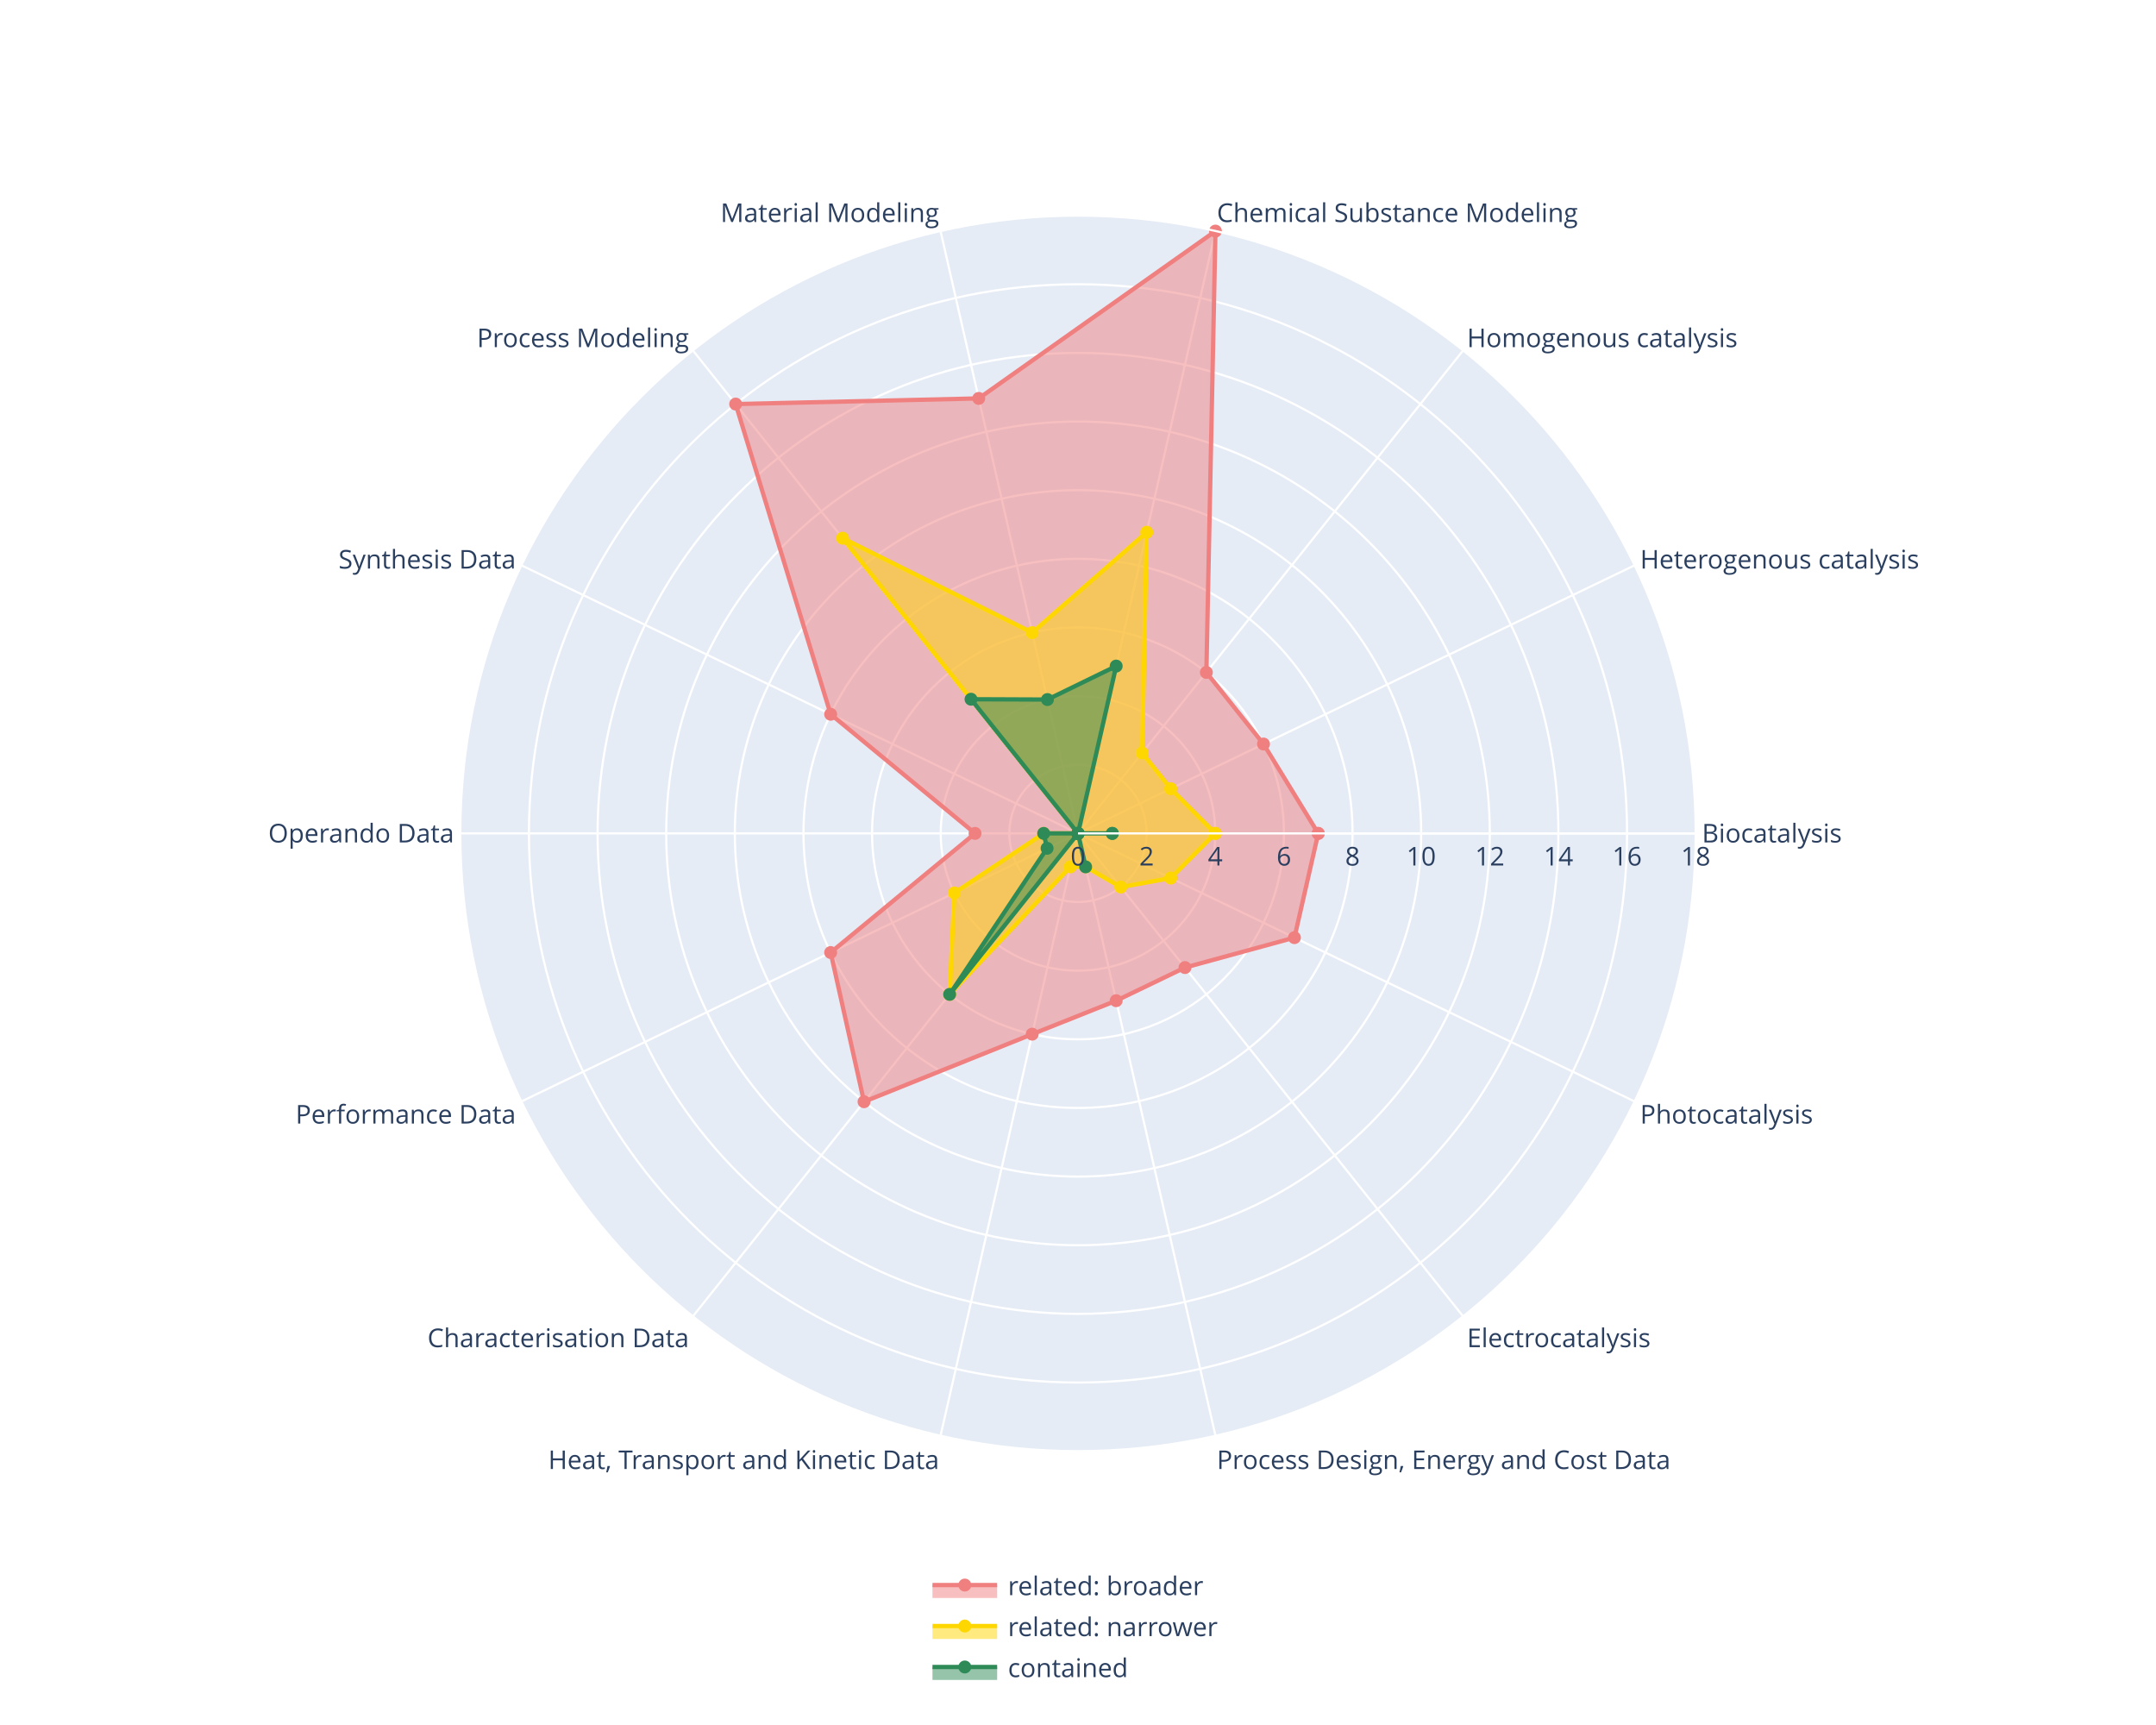
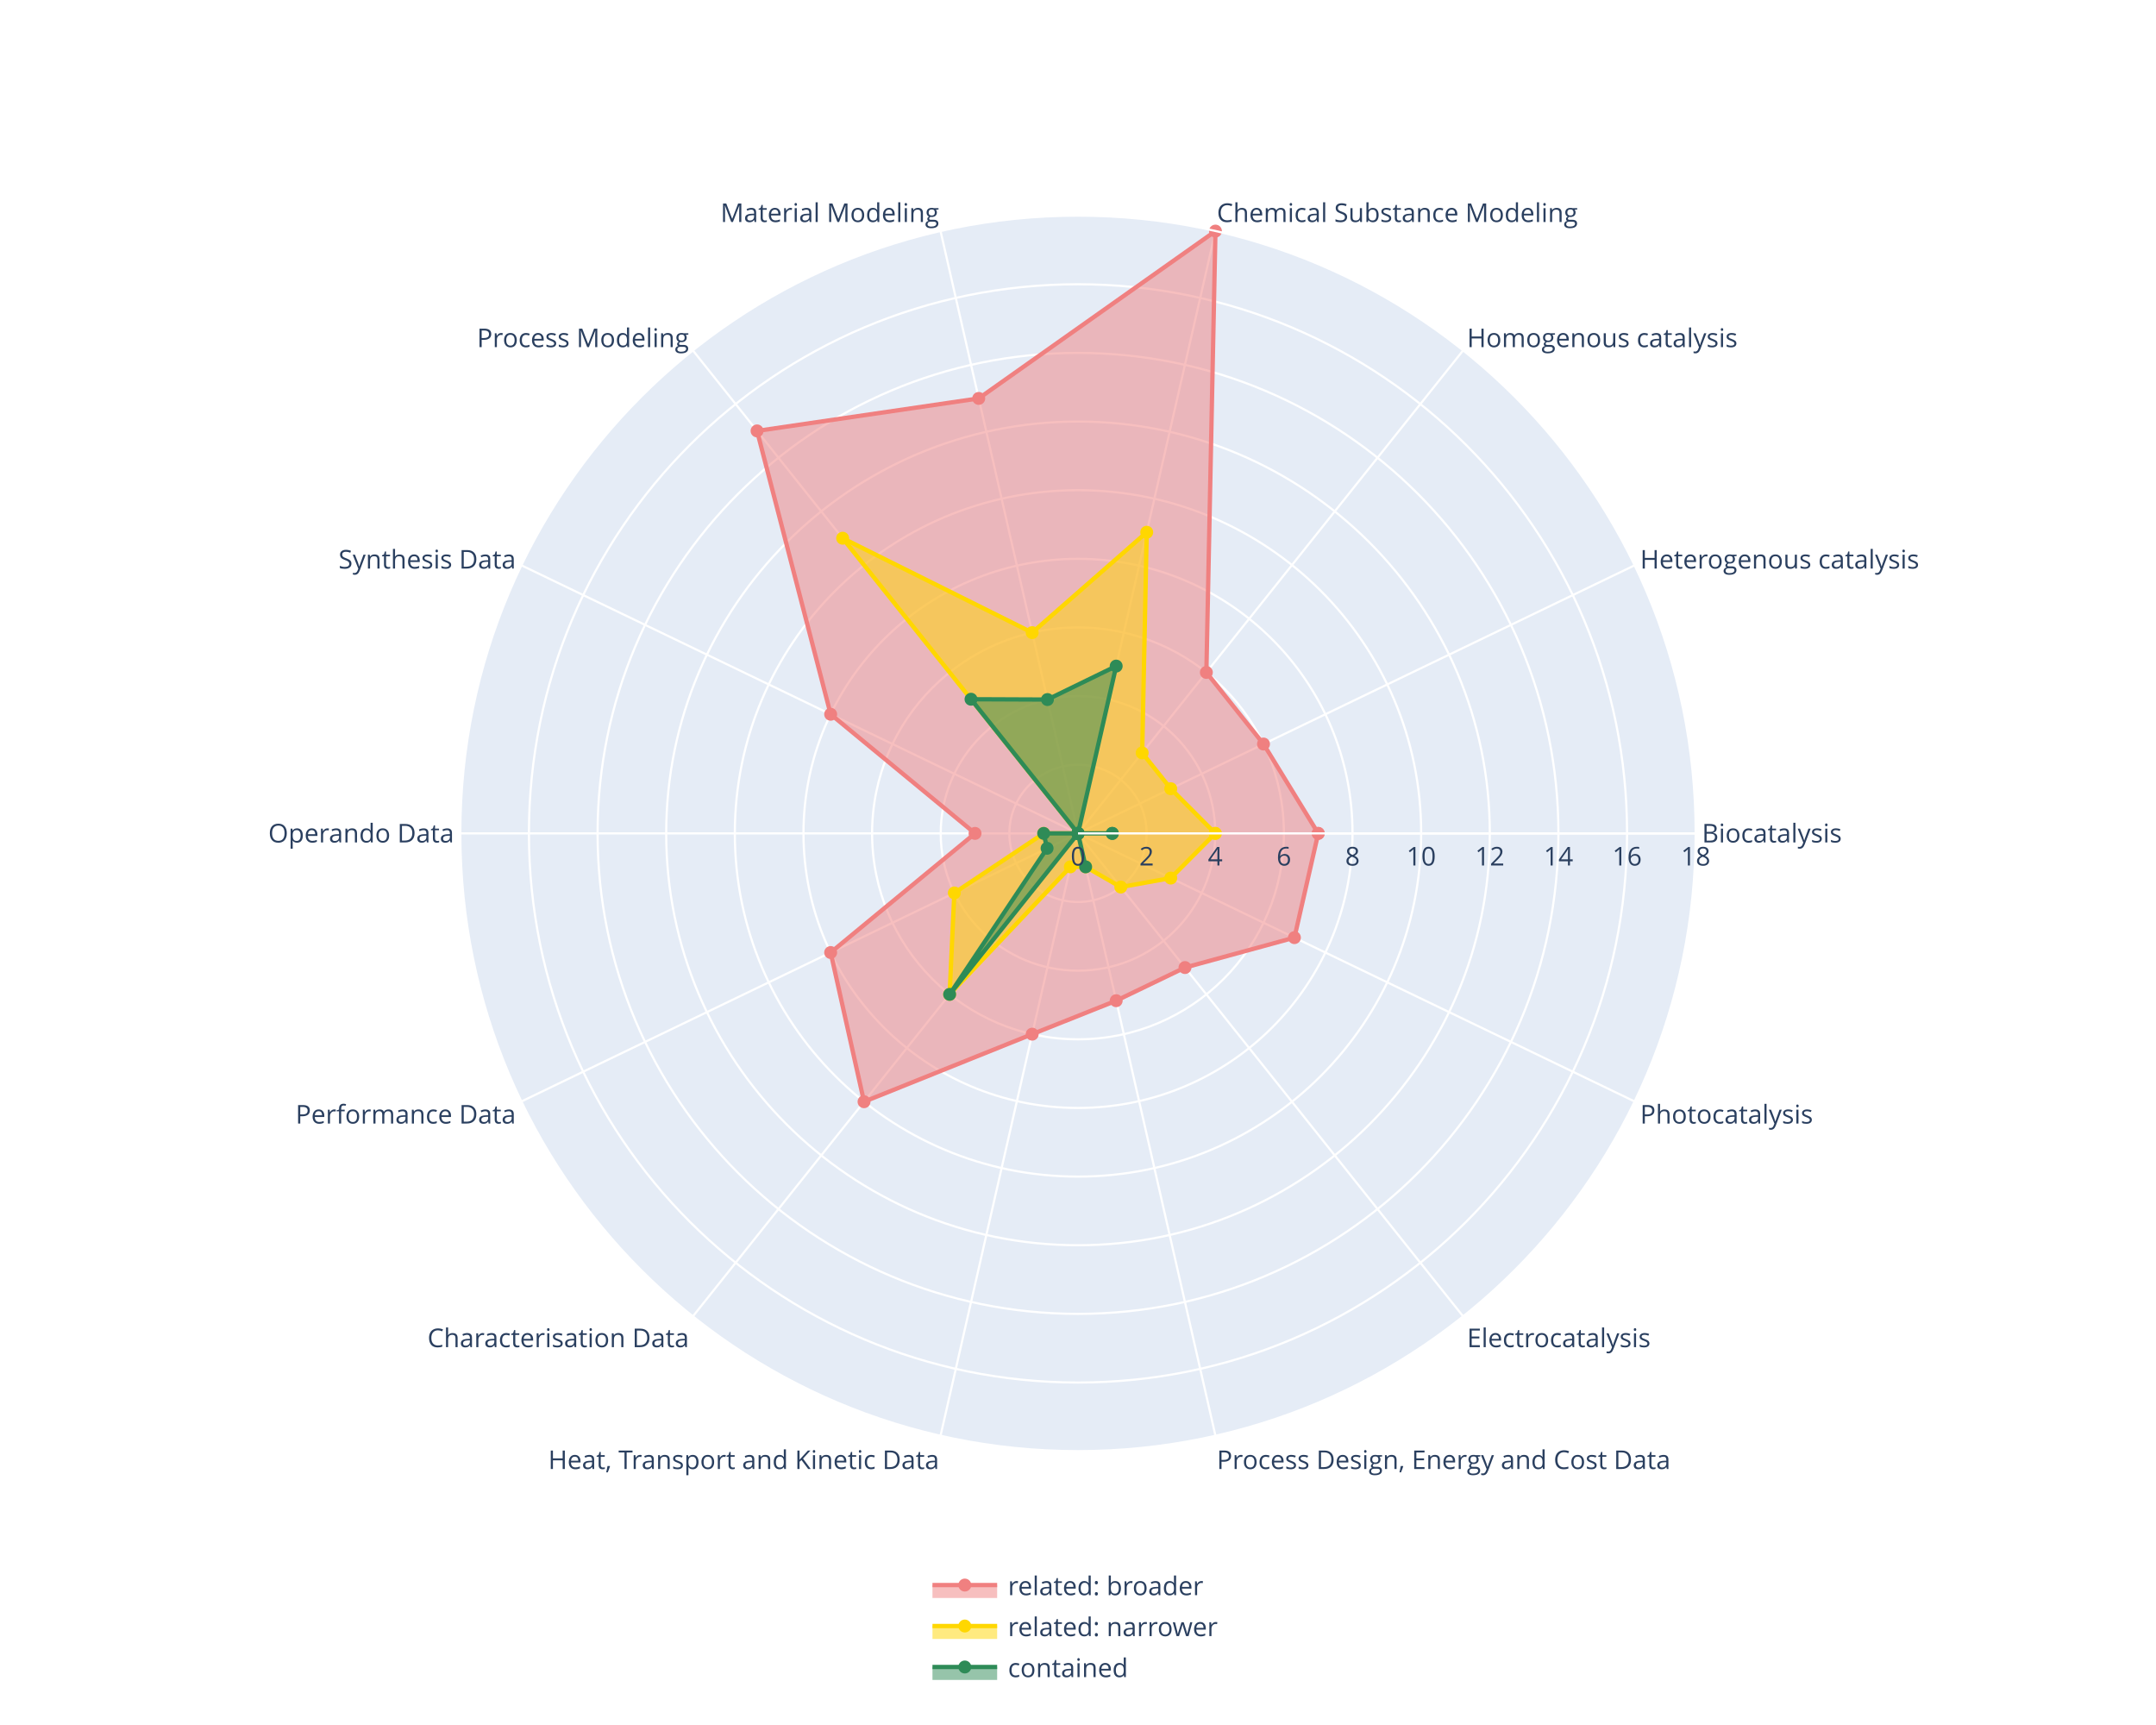
<svg xmlns="http://www.w3.org/2000/svg" class="main-svg" width="1000" height="800" style="" viewBox="0 0 1000 800">
  <rect x="0" y="0" width="1000" height="800" style="fill: rgb(255, 255, 255); fill-opacity: 1;" />
-   <defs id="defs-6c00bf">
+   <defs id="defs-6318d6">
    <g class="clips">
-       <clipPath id="clip6c00bfpolar-for-traces">
+       <clipPath id="clip6318d6polar-for-traces">
        <path d="M286.5,0A286.5,286.5 0,1,0 -286.5,-3.508613079557167e-14A286.5,286.5 0,1,0 286.5,7.017226159114334e-14Z" transform="translate(286.5,286.5)" />
      </clipPath>
    </g>
    <g class="gradients" />
    <g class="patterns" />
  </defs>
  <g class="bglayer" />
  <g class="layer-below">
    <g class="imagelayer" />
    <g class="shapelayer" />
  </g>
  <g class="cartesianlayer" />
  <g class="polarlayer">
    <g class="polar">
      <g class="polarsublayer draglayer" />
      <g class="polarsublayer plotbg">
        <path d="M286.5,0A286.5,286.5 0,1,0 -286.5,-3.508613079557167e-14A286.5,286.5 0,1,0 286.5,7.017226159114334e-14Z" transform="translate(500,386.5)" style="fill: rgb(229, 236, 246); fill-opacity: 1;" />
      </g>
      <g class="polarsublayer backplot">
        <g class="maplayer" />
      </g>
      <g class="polarsublayer angular-grid" style="fill: none;">
        <path class="angularaxisgrid" d="M500,386.5L786.5,386.5" style="stroke: rgb(255, 255, 255); stroke-opacity: 1; stroke-width: 1px;" />
        <path class="angularaxisgrid" d="M500,386.5L758.128,262.192" style="stroke: rgb(255, 255, 255); stroke-opacity: 1; stroke-width: 1px;" />
        <path class="angularaxisgrid" d="M500,386.5L678.63,162.505" style="stroke: rgb(255, 255, 255); stroke-opacity: 1; stroke-width: 1px;" />
        <path class="angularaxisgrid" d="M500,386.5L563.752,107.183" style="stroke: rgb(255, 255, 255); stroke-opacity: 1; stroke-width: 1px;" />
        <path class="angularaxisgrid" d="M500,386.5L436.248,107.183" style="stroke: rgb(255, 255, 255); stroke-opacity: 1; stroke-width: 1px;" />
        <path class="angularaxisgrid" d="M500,386.5L321.37,162.505" style="stroke: rgb(255, 255, 255); stroke-opacity: 1; stroke-width: 1px;" />
        <path class="angularaxisgrid" d="M500,386.5L241.872,262.192" style="stroke: rgb(255, 255, 255); stroke-opacity: 1; stroke-width: 1px;" />
        <path class="angularaxisgrid" d="M500,386.5L213.5,386.5" style="stroke: rgb(255, 255, 255); stroke-opacity: 1; stroke-width: 1px;" />
        <path class="angularaxisgrid" d="M500,386.5L241.872,510.808" style="stroke: rgb(255, 255, 255); stroke-opacity: 1; stroke-width: 1px;" />
        <path class="angularaxisgrid" d="M500,386.5L321.37,610.495" style="stroke: rgb(255, 255, 255); stroke-opacity: 1; stroke-width: 1px;" />
        <path class="angularaxisgrid" d="M500,386.5L436.248,665.817" style="stroke: rgb(255, 255, 255); stroke-opacity: 1; stroke-width: 1px;" />
        <path class="angularaxisgrid" d="M500,386.5L563.752,665.817" style="stroke: rgb(255, 255, 255); stroke-opacity: 1; stroke-width: 1px;" />
        <path class="angularaxisgrid" d="M500,386.5L678.63,610.495" style="stroke: rgb(255, 255, 255); stroke-opacity: 1; stroke-width: 1px;" />
        <path class="angularaxisgrid" d="M500,386.5L758.128,510.808" style="stroke: rgb(255, 255, 255); stroke-opacity: 1; stroke-width: 1px;" />
      </g>
      <g class="polarsublayer radial-grid" transform="translate(500,386.5)" style="fill: none;">
        <path class="xgrid" d="M31.83,0A31.83,31.83 0,1,0 -31.83,-3.898050761686025e-15A31.83,31.83 0,1,0 31.83,7.79610152337205e-15Z" style="stroke: rgb(255, 255, 255); stroke-opacity: 1; stroke-width: 1px;" />
        <path class="xgrid" d="M63.67,0A63.67,63.67 0,1,0 -63.67,-7.797326170171198e-15A63.67,63.67 0,1,0 63.67,1.5594652340342395e-14Z" style="stroke: rgb(255, 255, 255); stroke-opacity: 1; stroke-width: 1px;" />
        <path class="xgrid" d="M95.5,0A95.5,95.5 0,1,0 -95.5,-1.1695376931857222e-14A95.5,95.5 0,1,0 95.5,2.3390753863714445e-14Z" style="stroke: rgb(255, 255, 255); stroke-opacity: 1; stroke-width: 1px;" />
        <path class="xgrid" d="M127.33,0A127.33,127.33 0,1,0 -127.33,-1.5593427693543247e-14A127.33,127.33 0,1,0 127.33,3.1186855387086494e-14Z" style="stroke: rgb(255, 255, 255); stroke-opacity: 1; stroke-width: 1px;" />
        <path class="xgrid" d="M159.17,0A159.17,159.17 0,1,0 -159.17,-1.949270310202842e-14A159.17,159.17 0,1,0 159.17,3.898540620405684e-14Z" style="stroke: rgb(255, 255, 255); stroke-opacity: 1; stroke-width: 1px;" />
        <path class="xgrid" d="M191,0A191,191 0,1,0 -191,-2.3390753863714445e-14A191,191 0,1,0 191,4.678150772742889e-14Z" style="stroke: rgb(255, 255, 255); stroke-opacity: 1; stroke-width: 1px;" />
        <path class="xgrid" d="M222.83,0A222.83,222.83 0,1,0 -222.83,-2.7288804625400473e-14A222.83,222.83 0,1,0 222.83,5.4577609250800945e-14Z" style="stroke: rgb(255, 255, 255); stroke-opacity: 1; stroke-width: 1px;" />
        <path class="xgrid" d="M254.67,0A254.67,254.67 0,1,0 -254.67,-3.118808003388564e-14A254.67,254.67 0,1,0 254.67,6.237616006777129e-14Z" style="stroke: rgb(255, 255, 255); stroke-opacity: 1; stroke-width: 1px;" />
      </g>
      <g class="polarsublayer frontplot" transform="translate(213.5,100)">
        <g class="barlayer" />
        <g class="scatterlayer">
-           <g class="trace scatter trace78896f" style="stroke-miterlimit: 2; opacity: 1;">
-             <g class="fills" clip-path="url(#clip6c00bfpolar-for-traces)">
+           <g class="trace scatter traceefb2c7" style="stroke-miterlimit: 2; opacity: 1;">
+             <g class="fills" clip-path="url(#clip6318d6polar-for-traces)">
              <g>
-                 <path class="js-fill" d="M397.92,286.5L372.54,245.06L346.04,211.84L350.25,7.18L240.46,84.77L127.72,87.39L171.78,231.25L238.75,286.5L171.78,341.75L187.26,410.94L265.25,379.61L304.21,364.09L336.12,348.72L386.88,334.84L397.92,286.5Z" style="fill: rgb(240, 128, 128); fill-opacity: 0.5; stroke-width: 0;" />
+                 <path class="js-fill" d="M397.92,286.5L372.54,245.06L346.04,211.84L350.25,7.18L240.46,84.77L137.64,99.84L171.78,231.25L238.75,286.5L171.78,341.75L187.26,410.94L265.25,379.61L304.21,364.09L336.12,348.72L386.88,334.84L397.92,286.5Z" style="fill: rgb(240, 128, 128); fill-opacity: 0.5; stroke-width: 0;" />
              </g>
            </g>
            <g class="errorbars" />
            <g class="lines">
-               <path class="js-line" d="M397.92,286.5L372.54,245.06L346.04,211.84L350.25,7.18L240.46,84.77L127.72,87.39L171.78,231.25L238.75,286.5L171.78,341.75L187.26,410.94L265.25,379.61L304.21,364.09L336.12,348.72L386.88,334.84L397.92,286.5" clip-path="url(#clip6c00bfpolar-for-traces)" style="vector-effect: non-scaling-stroke; fill: none; stroke: rgb(240, 128, 128); stroke-opacity: 1; stroke-width: 2px; opacity: 1;" />
+               <path class="js-line" d="M397.92,286.5L372.54,245.06L346.04,211.84L350.25,7.18L240.46,84.77L137.64,99.84L171.78,231.25L238.75,286.5L171.78,341.75L187.26,410.94L265.25,379.61L304.21,364.09L336.12,348.72L386.88,334.84L397.92,286.5" clip-path="url(#clip6318d6polar-for-traces)" style="vector-effect: non-scaling-stroke; fill: none; stroke: rgb(240, 128, 128); stroke-opacity: 1; stroke-width: 2px; opacity: 1;" />
            </g>
            <g class="points">
              <path class="point" transform="translate(397.92,286.5)" d="M3,0A3,3 0 1,1 0,-3A3,3 0 0,1 3,0Z" style="opacity: 1; stroke-width: 0px; fill: rgb(240, 128, 128); fill-opacity: 1;" />
              <path class="point" transform="translate(372.54,245.06)" d="M3,0A3,3 0 1,1 0,-3A3,3 0 0,1 3,0Z" style="opacity: 1; stroke-width: 0px; fill: rgb(240, 128, 128); fill-opacity: 1;" />
              <path class="point" transform="translate(346.04,211.84)" d="M3,0A3,3 0 1,1 0,-3A3,3 0 0,1 3,0Z" style="opacity: 1; stroke-width: 0px; fill: rgb(240, 128, 128); fill-opacity: 1;" />
              <path class="point" transform="translate(350.25,7.18)" d="M3,0A3,3 0 1,1 0,-3A3,3 0 0,1 3,0Z" style="opacity: 1; stroke-width: 0px; fill: rgb(240, 128, 128); fill-opacity: 1;" />
              <path class="point" transform="translate(240.46,84.77)" d="M3,0A3,3 0 1,1 0,-3A3,3 0 0,1 3,0Z" style="opacity: 1; stroke-width: 0px; fill: rgb(240, 128, 128); fill-opacity: 1;" />
-               <path class="point" transform="translate(127.72,87.39)" d="M3,0A3,3 0 1,1 0,-3A3,3 0 0,1 3,0Z" style="opacity: 1; stroke-width: 0px; fill: rgb(240, 128, 128); fill-opacity: 1;" />
+               <path class="point" transform="translate(137.64,99.84)" d="M3,0A3,3 0 1,1 0,-3A3,3 0 0,1 3,0Z" style="opacity: 1; stroke-width: 0px; fill: rgb(240, 128, 128); fill-opacity: 1;" />
              <path class="point" transform="translate(171.78,231.25)" d="M3,0A3,3 0 1,1 0,-3A3,3 0 0,1 3,0Z" style="opacity: 1; stroke-width: 0px; fill: rgb(240, 128, 128); fill-opacity: 1;" />
              <path class="point" transform="translate(238.75,286.5)" d="M3,0A3,3 0 1,1 0,-3A3,3 0 0,1 3,0Z" style="opacity: 1; stroke-width: 0px; fill: rgb(240, 128, 128); fill-opacity: 1;" />
              <path class="point" transform="translate(171.78,341.75)" d="M3,0A3,3 0 1,1 0,-3A3,3 0 0,1 3,0Z" style="opacity: 1; stroke-width: 0px; fill: rgb(240, 128, 128); fill-opacity: 1;" />
              <path class="point" transform="translate(187.26,410.94)" d="M3,0A3,3 0 1,1 0,-3A3,3 0 0,1 3,0Z" style="opacity: 1; stroke-width: 0px; fill: rgb(240, 128, 128); fill-opacity: 1;" />
              <path class="point" transform="translate(265.25,379.61)" d="M3,0A3,3 0 1,1 0,-3A3,3 0 0,1 3,0Z" style="opacity: 1; stroke-width: 0px; fill: rgb(240, 128, 128); fill-opacity: 1;" />
              <path class="point" transform="translate(304.21,364.09)" d="M3,0A3,3 0 1,1 0,-3A3,3 0 0,1 3,0Z" style="opacity: 1; stroke-width: 0px; fill: rgb(240, 128, 128); fill-opacity: 1;" />
              <path class="point" transform="translate(336.12,348.72)" d="M3,0A3,3 0 1,1 0,-3A3,3 0 0,1 3,0Z" style="opacity: 1; stroke-width: 0px; fill: rgb(240, 128, 128); fill-opacity: 1;" />
              <path class="point" transform="translate(386.88,334.84)" d="M3,0A3,3 0 1,1 0,-3A3,3 0 0,1 3,0Z" style="opacity: 1; stroke-width: 0px; fill: rgb(240, 128, 128); fill-opacity: 1;" />
              <path class="point" transform="translate(397.92,286.5)" d="M3,0A3,3 0 1,1 0,-3A3,3 0 0,1 3,0Z" style="opacity: 1; stroke-width: 0px; fill: rgb(240, 128, 128); fill-opacity: 1;" />
            </g>
            <g class="text" />
          </g>
-           <g class="trace scatter trace2fa911" style="stroke-miterlimit: 2; opacity: 1;">
-             <g class="fills" clip-path="url(#clip6c00bfpolar-for-traces)">
+           <g class="trace scatter trace333b88" style="stroke-miterlimit: 2; opacity: 1;">
+             <g class="fills" clip-path="url(#clip6318d6polar-for-traces)">
              <g>
                <path class="js-fill" d="M350.17,286.5L329.52,265.78L316.27,249.17L318.38,146.84L265.25,193.39L177.34,149.61L286.5,286.5L270.58,286.5L229.14,314.12L226.96,361.16L282.96,302.02L290.04,302.02L306.35,311.39L329.52,307.22L350.17,286.5Z" style="fill: rgb(255, 215, 0); fill-opacity: 0.5; stroke-width: 0;" />
              </g>
            </g>
            <g class="errorbars" />
            <g class="lines">
-               <path class="js-line" d="M350.17,286.5L329.52,265.78L316.27,249.17L318.38,146.84L265.25,193.39L177.34,149.61L286.5,286.5L270.58,286.5L229.14,314.12L226.96,361.16L282.96,302.02L290.04,302.02L306.35,311.39L329.52,307.22L350.17,286.5" clip-path="url(#clip6c00bfpolar-for-traces)" style="vector-effect: non-scaling-stroke; fill: none; stroke: rgb(255, 215, 0); stroke-opacity: 1; stroke-width: 2px; opacity: 1;" />
+               <path class="js-line" d="M350.17,286.5L329.52,265.78L316.27,249.17L318.38,146.84L265.25,193.39L177.34,149.61L286.5,286.5L270.58,286.5L229.14,314.12L226.96,361.16L282.96,302.02L290.04,302.02L306.35,311.39L329.52,307.22L350.17,286.5" clip-path="url(#clip6318d6polar-for-traces)" style="vector-effect: non-scaling-stroke; fill: none; stroke: rgb(255, 215, 0); stroke-opacity: 1; stroke-width: 2px; opacity: 1;" />
            </g>
            <g class="points">
              <path class="point" transform="translate(350.17,286.5)" d="M3,0A3,3 0 1,1 0,-3A3,3 0 0,1 3,0Z" style="opacity: 1; stroke-width: 0px; fill: rgb(255, 215, 0); fill-opacity: 1;" />
              <path class="point" transform="translate(329.52,265.78)" d="M3,0A3,3 0 1,1 0,-3A3,3 0 0,1 3,0Z" style="opacity: 1; stroke-width: 0px; fill: rgb(255, 215, 0); fill-opacity: 1;" />
              <path class="point" transform="translate(316.27,249.17)" d="M3,0A3,3 0 1,1 0,-3A3,3 0 0,1 3,0Z" style="opacity: 1; stroke-width: 0px; fill: rgb(255, 215, 0); fill-opacity: 1;" />
              <path class="point" transform="translate(318.38,146.84)" d="M3,0A3,3 0 1,1 0,-3A3,3 0 0,1 3,0Z" style="opacity: 1; stroke-width: 0px; fill: rgb(255, 215, 0); fill-opacity: 1;" />
              <path class="point" transform="translate(265.25,193.39)" d="M3,0A3,3 0 1,1 0,-3A3,3 0 0,1 3,0Z" style="opacity: 1; stroke-width: 0px; fill: rgb(255, 215, 0); fill-opacity: 1;" />
              <path class="point" transform="translate(177.34,149.61)" d="M3,0A3,3 0 1,1 0,-3A3,3 0 0,1 3,0Z" style="opacity: 1; stroke-width: 0px; fill: rgb(255, 215, 0); fill-opacity: 1;" />
              <path class="point" transform="translate(286.5,286.5)" d="M3,0A3,3 0 1,1 0,-3A3,3 0 0,1 3,0Z" style="opacity: 1; stroke-width: 0px; fill: rgb(255, 215, 0); fill-opacity: 1;" />
              <path class="point" transform="translate(270.58,286.5)" d="M3,0A3,3 0 1,1 0,-3A3,3 0 0,1 3,0Z" style="opacity: 1; stroke-width: 0px; fill: rgb(255, 215, 0); fill-opacity: 1;" />
              <path class="point" transform="translate(229.14,314.12)" d="M3,0A3,3 0 1,1 0,-3A3,3 0 0,1 3,0Z" style="opacity: 1; stroke-width: 0px; fill: rgb(255, 215, 0); fill-opacity: 1;" />
              <path class="point" transform="translate(226.96,361.16)" d="M3,0A3,3 0 1,1 0,-3A3,3 0 0,1 3,0Z" style="opacity: 1; stroke-width: 0px; fill: rgb(255, 215, 0); fill-opacity: 1;" />
              <path class="point" transform="translate(282.96,302.02)" d="M3,0A3,3 0 1,1 0,-3A3,3 0 0,1 3,0Z" style="opacity: 1; stroke-width: 0px; fill: rgb(255, 215, 0); fill-opacity: 1;" />
              <path class="point" transform="translate(290.04,302.02)" d="M3,0A3,3 0 1,1 0,-3A3,3 0 0,1 3,0Z" style="opacity: 1; stroke-width: 0px; fill: rgb(255, 215, 0); fill-opacity: 1;" />
              <path class="point" transform="translate(306.35,311.39)" d="M3,0A3,3 0 1,1 0,-3A3,3 0 0,1 3,0Z" style="opacity: 1; stroke-width: 0px; fill: rgb(255, 215, 0); fill-opacity: 1;" />
              <path class="point" transform="translate(329.52,307.22)" d="M3,0A3,3 0 1,1 0,-3A3,3 0 0,1 3,0Z" style="opacity: 1; stroke-width: 0px; fill: rgb(255, 215, 0); fill-opacity: 1;" />
              <path class="point" transform="translate(350.17,286.5)" d="M3,0A3,3 0 1,1 0,-3A3,3 0 0,1 3,0Z" style="opacity: 1; stroke-width: 0px; fill: rgb(255, 215, 0); fill-opacity: 1;" />
            </g>
            <g class="text" />
          </g>
-           <g class="trace scatter trace6f98d2" style="stroke-miterlimit: 2; opacity: 1;">
-             <g class="fills" clip-path="url(#clip6c00bfpolar-for-traces)">
+           <g class="trace scatter trace050a74" style="stroke-miterlimit: 2; opacity: 1;">
+             <g class="fills" clip-path="url(#clip6318d6polar-for-traces)">
              <g>
                <path class="js-fill" d="M302.42,286.5L286.5,286.5L286.5,286.5L304.21,208.91L272.33,224.43L236.88,224.28L286.5,286.5L270.58,286.5L272.16,293.41L226.96,361.16L286.5,286.5L290.04,302.02L286.5,286.5L286.5,286.5L302.42,286.5Z" style="fill: rgb(46, 139, 87); fill-opacity: 0.5; stroke-width: 0;" />
              </g>
            </g>
            <g class="errorbars" />
            <g class="lines">
-               <path class="js-line" d="M302.42,286.5L286.5,286.5L286.5,286.5L304.21,208.91L272.33,224.43L236.88,224.28L286.5,286.5L270.58,286.5L272.16,293.41L226.96,361.16L286.5,286.5L290.04,302.02L286.5,286.5L286.5,286.5L302.42,286.5" clip-path="url(#clip6c00bfpolar-for-traces)" style="vector-effect: non-scaling-stroke; fill: none; stroke: rgb(46, 139, 87); stroke-opacity: 1; stroke-width: 2px; opacity: 1;" />
+               <path class="js-line" d="M302.42,286.5L286.5,286.5L286.5,286.5L304.21,208.91L272.33,224.43L236.88,224.28L286.5,286.5L270.58,286.5L272.16,293.41L226.96,361.16L286.5,286.5L290.04,302.02L286.5,286.5L286.5,286.5L302.42,286.5" clip-path="url(#clip6318d6polar-for-traces)" style="vector-effect: non-scaling-stroke; fill: none; stroke: rgb(46, 139, 87); stroke-opacity: 1; stroke-width: 2px; opacity: 1;" />
            </g>
            <g class="points">
              <path class="point" transform="translate(302.42,286.5)" d="M3,0A3,3 0 1,1 0,-3A3,3 0 0,1 3,0Z" style="opacity: 1; stroke-width: 0px; fill: rgb(46, 139, 87); fill-opacity: 1;" />
              <path class="point" transform="translate(286.5,286.5)" d="M3,0A3,3 0 1,1 0,-3A3,3 0 0,1 3,0Z" style="opacity: 1; stroke-width: 0px; fill: rgb(46, 139, 87); fill-opacity: 1;" />
              <path class="point" transform="translate(286.5,286.5)" d="M3,0A3,3 0 1,1 0,-3A3,3 0 0,1 3,0Z" style="opacity: 1; stroke-width: 0px; fill: rgb(46, 139, 87); fill-opacity: 1;" />
              <path class="point" transform="translate(304.21,208.91)" d="M3,0A3,3 0 1,1 0,-3A3,3 0 0,1 3,0Z" style="opacity: 1; stroke-width: 0px; fill: rgb(46, 139, 87); fill-opacity: 1;" />
              <path class="point" transform="translate(272.33,224.43)" d="M3,0A3,3 0 1,1 0,-3A3,3 0 0,1 3,0Z" style="opacity: 1; stroke-width: 0px; fill: rgb(46, 139, 87); fill-opacity: 1;" />
              <path class="point" transform="translate(236.88,224.28)" d="M3,0A3,3 0 1,1 0,-3A3,3 0 0,1 3,0Z" style="opacity: 1; stroke-width: 0px; fill: rgb(46, 139, 87); fill-opacity: 1;" />
              <path class="point" transform="translate(286.5,286.5)" d="M3,0A3,3 0 1,1 0,-3A3,3 0 0,1 3,0Z" style="opacity: 1; stroke-width: 0px; fill: rgb(46, 139, 87); fill-opacity: 1;" />
              <path class="point" transform="translate(270.58,286.5)" d="M3,0A3,3 0 1,1 0,-3A3,3 0 0,1 3,0Z" style="opacity: 1; stroke-width: 0px; fill: rgb(46, 139, 87); fill-opacity: 1;" />
              <path class="point" transform="translate(272.16,293.41)" d="M3,0A3,3 0 1,1 0,-3A3,3 0 0,1 3,0Z" style="opacity: 1; stroke-width: 0px; fill: rgb(46, 139, 87); fill-opacity: 1;" />
              <path class="point" transform="translate(226.96,361.16)" d="M3,0A3,3 0 1,1 0,-3A3,3 0 0,1 3,0Z" style="opacity: 1; stroke-width: 0px; fill: rgb(46, 139, 87); fill-opacity: 1;" />
              <path class="point" transform="translate(286.5,286.5)" d="M3,0A3,3 0 1,1 0,-3A3,3 0 0,1 3,0Z" style="opacity: 1; stroke-width: 0px; fill: rgb(46, 139, 87); fill-opacity: 1;" />
              <path class="point" transform="translate(290.04,302.02)" d="M3,0A3,3 0 1,1 0,-3A3,3 0 0,1 3,0Z" style="opacity: 1; stroke-width: 0px; fill: rgb(46, 139, 87); fill-opacity: 1;" />
              <path class="point" transform="translate(286.5,286.5)" d="M3,0A3,3 0 1,1 0,-3A3,3 0 0,1 3,0Z" style="opacity: 1; stroke-width: 0px; fill: rgb(46, 139, 87); fill-opacity: 1;" />
              <path class="point" transform="translate(286.5,286.5)" d="M3,0A3,3 0 1,1 0,-3A3,3 0 0,1 3,0Z" style="opacity: 1; stroke-width: 0px; fill: rgb(46, 139, 87); fill-opacity: 1;" />
              <path class="point" transform="translate(302.42,286.5)" d="M3,0A3,3 0 1,1 0,-3A3,3 0 0,1 3,0Z" style="opacity: 1; stroke-width: 0px; fill: rgb(46, 139, 87); fill-opacity: 1;" />
            </g>
            <g class="text" />
          </g>
        </g>
      </g>
      <g class="polarsublayer angular-line">
        <path d="M286.5,0A286.5,286.5 0,1,0 -286.5,-3.508613079557167e-14A286.5,286.5 0,1,0 286.5,7.017226159114334e-14Z" transform="translate(500,386.5)" stroke-width="1" style="fill: none; stroke: rgb(255, 255, 255); stroke-opacity: 1;" />
      </g>
      <g class="polarsublayer radial-line">
        <line x1="0" y1="0" x2="286.5" y2="0" transform="translate(500,386.5)" stroke-width="1" style="fill: none; stroke: rgb(255, 255, 255); stroke-opacity: 1;" />
      </g>
      <g class="polarsublayer angular-axis">
        <g class="angularaxistick">
          <text text-anchor="start" x="2.9" y="4.2" transform="translate(786.5,386.5)" style="font-family: 'Open Sans', verdana, arial, sans-serif; font-size: 12px; fill: rgb(42, 63, 95); fill-opacity: 1; white-space: pre; opacity: 1;">Biocatalysis</text>
        </g>
        <g class="angularaxistick">
          <text text-anchor="start" x="2.613" y="1.484" transform="translate(758.1276,262.1923)" style="font-family: 'Open Sans', verdana, arial, sans-serif; font-size: 12px; fill: rgb(42, 63, 95); fill-opacity: 1; white-space: pre; opacity: 1;">Heterogenous catalysis</text>
        </g>
        <g class="angularaxistick">
          <text text-anchor="start" x="1.808" y="-1.525" transform="translate(678.6298,162.5053)" style="font-family: 'Open Sans', verdana, arial, sans-serif; font-size: 12px; fill: rgb(42, 63, 95); fill-opacity: 1; white-space: pre; opacity: 1;">Homogenous catalysis</text>
        </g>
        <g class="angularaxistick">
          <text text-anchor="start" x="0.645" y="-4.233" transform="translate(563.7522,107.1832)" style="font-family: 'Open Sans', verdana, arial, sans-serif; font-size: 12px; fill: rgb(42, 63, 95); fill-opacity: 1; white-space: pre; opacity: 1;">Chemical Substance Modeling</text>
        </g>
        <g class="angularaxistick">
          <text text-anchor="end" x="-0.645" y="-4.233" transform="translate(436.2478,107.1832)" style="font-family: 'Open Sans', verdana, arial, sans-serif; font-size: 12px; fill: rgb(42, 63, 95); fill-opacity: 1; white-space: pre; opacity: 1;">Material Modeling</text>
        </g>
        <g class="angularaxistick">
          <text text-anchor="end" x="-1.808" y="-1.525" transform="translate(321.3702,162.5053)" style="font-family: 'Open Sans', verdana, arial, sans-serif; font-size: 12px; fill: rgb(42, 63, 95); fill-opacity: 1; white-space: pre; opacity: 1;">Process Modeling</text>
        </g>
        <g class="angularaxistick">
          <text text-anchor="end" x="-2.613" y="1.484" transform="translate(241.8724,262.1923)" style="font-family: 'Open Sans', verdana, arial, sans-serif; font-size: 12px; fill: rgb(42, 63, 95); fill-opacity: 1; white-space: pre; opacity: 1;">Synthesis Data</text>
        </g>
        <g class="angularaxistick">
          <text text-anchor="end" x="-2.9" y="4.2" transform="translate(213.5,386.5)" style="font-family: 'Open Sans', verdana, arial, sans-serif; font-size: 12px; fill: rgb(42, 63, 95); fill-opacity: 1; white-space: pre; opacity: 1;">Operando Data</text>
        </g>
        <g class="angularaxistick">
          <text text-anchor="end" x="-2.613" y="10.249" transform="translate(241.8724,510.8077)" style="font-family: 'Open Sans', verdana, arial, sans-serif; font-size: 12px; fill: rgb(42, 63, 95); fill-opacity: 1; white-space: pre; opacity: 1;">Performance Data</text>
        </g>
        <g class="angularaxistick">
          <text text-anchor="end" x="-1.808" y="14.268" transform="translate(321.3702,610.4947)" style="font-family: 'Open Sans', verdana, arial, sans-serif; font-size: 12px; fill: rgb(42, 63, 95); fill-opacity: 1; white-space: pre; opacity: 1;">Characterisation Data</text>
        </g>
        <g class="angularaxistick">
          <text text-anchor="end" x="-0.645" y="15.461" transform="translate(436.2478,665.8168)" style="font-family: 'Open Sans', verdana, arial, sans-serif; font-size: 12px; fill: rgb(42, 63, 95); fill-opacity: 1; white-space: pre; opacity: 1;">Heat, Transport and Kinetic Data</text>
        </g>
        <g class="angularaxistick">
          <text text-anchor="start" x="0.645" y="15.461" transform="translate(563.7522,665.8168)" style="font-family: 'Open Sans', verdana, arial, sans-serif; font-size: 12px; fill: rgb(42, 63, 95); fill-opacity: 1; white-space: pre; opacity: 1;">Process Design, Energy and Cost Data</text>
        </g>
        <g class="angularaxistick">
          <text text-anchor="start" x="1.808" y="14.268" transform="translate(678.6298,610.4947)" style="font-family: 'Open Sans', verdana, arial, sans-serif; font-size: 12px; fill: rgb(42, 63, 95); fill-opacity: 1; white-space: pre; opacity: 1;">Electrocatalysis</text>
        </g>
        <g class="angularaxistick">
          <text text-anchor="start" x="2.613" y="10.249" transform="translate(758.1276,510.8077)" style="font-family: 'Open Sans', verdana, arial, sans-serif; font-size: 12px; fill: rgb(42, 63, 95); fill-opacity: 1; white-space: pre; opacity: 1;">Photocatalysis</text>
        </g>
      </g>
      <g class="polarsublayer radial-axis" transform="translate(500,386.5)">
        <g class="xtick">
          <text text-anchor="middle" x="0" y="14.9" transform="" style="font-family: 'Open Sans', verdana, arial, sans-serif; font-size: 12px; fill: rgb(42, 63, 95); fill-opacity: 1; white-space: pre; opacity: 1;">0</text>
        </g>
        <g class="xtick">
          <text text-anchor="middle" x="0" y="14.9" transform="translate(31.83,0)" style="font-family: 'Open Sans', verdana, arial, sans-serif; font-size: 12px; fill: rgb(42, 63, 95); fill-opacity: 1; white-space: pre; opacity: 1;">2</text>
        </g>
        <g class="xtick">
          <text text-anchor="middle" x="0" y="14.9" transform="translate(63.67,0)" style="font-family: 'Open Sans', verdana, arial, sans-serif; font-size: 12px; fill: rgb(42, 63, 95); fill-opacity: 1; white-space: pre; opacity: 1;">4</text>
        </g>
        <g class="xtick">
          <text text-anchor="middle" x="0" y="14.9" transform="translate(95.5,0)" style="font-family: 'Open Sans', verdana, arial, sans-serif; font-size: 12px; fill: rgb(42, 63, 95); fill-opacity: 1; white-space: pre; opacity: 1;">6</text>
        </g>
        <g class="xtick">
          <text text-anchor="middle" x="0" y="14.9" transform="translate(127.33,0)" style="font-family: 'Open Sans', verdana, arial, sans-serif; font-size: 12px; fill: rgb(42, 63, 95); fill-opacity: 1; white-space: pre; opacity: 1;">8</text>
        </g>
        <g class="xtick">
          <text text-anchor="middle" x="0" y="14.9" transform="translate(159.17,0)" style="font-family: 'Open Sans', verdana, arial, sans-serif; font-size: 12px; fill: rgb(42, 63, 95); fill-opacity: 1; white-space: pre; opacity: 1;">10</text>
        </g>
        <g class="xtick">
          <text text-anchor="middle" x="0" y="14.9" transform="translate(191,0)" style="font-family: 'Open Sans', verdana, arial, sans-serif; font-size: 12px; fill: rgb(42, 63, 95); fill-opacity: 1; white-space: pre; opacity: 1;">12</text>
        </g>
        <g class="xtick">
          <text text-anchor="middle" x="0" y="14.9" transform="translate(222.83,0)" style="font-family: 'Open Sans', verdana, arial, sans-serif; font-size: 12px; fill: rgb(42, 63, 95); fill-opacity: 1; white-space: pre; opacity: 1;">14</text>
        </g>
        <g class="xtick">
          <text text-anchor="middle" x="0" y="14.9" transform="translate(254.67,0)" style="font-family: 'Open Sans', verdana, arial, sans-serif; font-size: 12px; fill: rgb(42, 63, 95); fill-opacity: 1; white-space: pre; opacity: 1;">16</text>
        </g>
        <g class="xtick">
          <text text-anchor="middle" x="0" y="14.9" transform="translate(286.5,0)" style="font-family: 'Open Sans', verdana, arial, sans-serif; font-size: 12px; fill: rgb(42, 63, 95); fill-opacity: 1; white-space: pre; opacity: 1;">18</text>
        </g>
      </g>
    </g>
  </g>
  <g class="smithlayer" />
  <g class="ternarylayer" />
  <g class="geolayer" />
  <g class="funnelarealayer" />
  <g class="pielayer" />
  <g class="iciclelayer" />
  <g class="treemaplayer" />
  <g class="sunburstlayer" />
  <g class="glimages" />
-   <defs id="topdefs-6c00bf">
+   <defs id="topdefs-6318d6">
    <g class="clips" />
-     <clipPath id="legend6c00bf">
+     <clipPath id="legend6318d6">
      <rect width="145" height="67" x="0" y="0" />
    </clipPath>
  </defs>
  <g class="layer-above">
    <g class="imagelayer" />
    <g class="shapelayer" />
  </g>
  <g class="infolayer">
    <g class="legend" pointer-events="all" transform="translate(427.5,720.6)">
      <rect class="bg" shape-rendering="crispEdges" style="stroke: rgb(68, 68, 68); stroke-opacity: 1; fill: rgb(255, 255, 255); fill-opacity: 1; stroke-width: 0px;" width="145" height="67" x="0" y="0" />
-       <g class="scrollbox" transform="" clip-path="url(#legend6c00bf)">
+       <g class="scrollbox" transform="" clip-path="url(#legend6318d6)">
        <g class="groups">
          <g class="traces" transform="translate(0,14.5)" style="opacity: 1;">
            <text class="legendtext" text-anchor="start" x="40" y="4.68" style="font-family: 'Open Sans', verdana, arial, sans-serif; font-size: 12px; fill: rgb(42, 63, 95); fill-opacity: 1; white-space: pre;">related: broader</text>
            <g class="layers" style="opacity: 1;">
              <g class="legendfill">
                <path class="js-fill" d="M5,0h30v6h-30z" style="stroke-width: 0; fill: rgb(240, 128, 128); fill-opacity: 0.5;" />
              </g>
              <g class="legendlines">
                <path class="js-line" d="M5,0h30" style="fill: none; stroke: rgb(240, 128, 128); stroke-opacity: 1; stroke-width: 2px;" />
              </g>
              <g class="legendsymbols">
                <g class="legendpoints">
                  <path class="scatterpts" transform="translate(20,0)" d="M3,0A3,3 0 1,1 0,-3A3,3 0 0,1 3,0Z" style="opacity: 1; stroke-width: 0px; fill: rgb(240, 128, 128); fill-opacity: 1;" />
                </g>
              </g>
            </g>
            <rect class="legendtoggle" x="0" y="-9.5" width="139.125" height="19" style="fill: rgb(0, 0, 0); fill-opacity: 0;" />
          </g>
          <g class="traces" transform="translate(0,33.5)" style="opacity: 1;">
            <text class="legendtext" text-anchor="start" x="40" y="4.68" style="font-family: 'Open Sans', verdana, arial, sans-serif; font-size: 12px; fill: rgb(42, 63, 95); fill-opacity: 1; white-space: pre;">related: narrower</text>
            <g class="layers" style="opacity: 1;">
              <g class="legendfill">
                <path class="js-fill" d="M5,0h30v6h-30z" style="stroke-width: 0; fill: rgb(255, 215, 0); fill-opacity: 0.5;" />
              </g>
              <g class="legendlines">
                <path class="js-line" d="M5,0h30" style="fill: none; stroke: rgb(255, 215, 0); stroke-opacity: 1; stroke-width: 2px;" />
              </g>
              <g class="legendsymbols">
                <g class="legendpoints">
                  <path class="scatterpts" transform="translate(20,0)" d="M3,0A3,3 0 1,1 0,-3A3,3 0 0,1 3,0Z" style="opacity: 1; stroke-width: 0px; fill: rgb(255, 215, 0); fill-opacity: 1;" />
                </g>
              </g>
            </g>
            <rect class="legendtoggle" x="0" y="-9.5" width="139.125" height="19" style="fill: rgb(0, 0, 0); fill-opacity: 0;" />
          </g>
          <g class="traces" transform="translate(0,52.5)" style="opacity: 1;">
            <text class="legendtext" text-anchor="start" x="40" y="4.68" style="font-family: 'Open Sans', verdana, arial, sans-serif; font-size: 12px; fill: rgb(42, 63, 95); fill-opacity: 1; white-space: pre;">contained</text>
            <g class="layers" style="opacity: 1;">
              <g class="legendfill">
                <path class="js-fill" d="M5,0h30v6h-30z" style="stroke-width: 0; fill: rgb(46, 139, 87); fill-opacity: 0.5;" />
              </g>
              <g class="legendlines">
                <path class="js-line" d="M5,0h30" style="fill: none; stroke: rgb(46, 139, 87); stroke-opacity: 1; stroke-width: 2px;" />
              </g>
              <g class="legendsymbols">
                <g class="legendpoints">
                  <path class="scatterpts" transform="translate(20,0)" d="M3,0A3,3 0 1,1 0,-3A3,3 0 0,1 3,0Z" style="opacity: 1; stroke-width: 0px; fill: rgb(46, 139, 87); fill-opacity: 1;" />
                </g>
              </g>
            </g>
            <rect class="legendtoggle" x="0" y="-9.5" width="139.125" height="19" style="fill: rgb(0, 0, 0); fill-opacity: 0;" />
          </g>
        </g>
      </g>
      <rect class="scrollbar" rx="20" ry="3" width="0" height="0" style="fill: rgb(128, 139, 164); fill-opacity: 1;" x="0" y="0" />
    </g>
    <g class="g-gtitle" />
    <g class="g-polartitle" />
  </g>
</svg>
